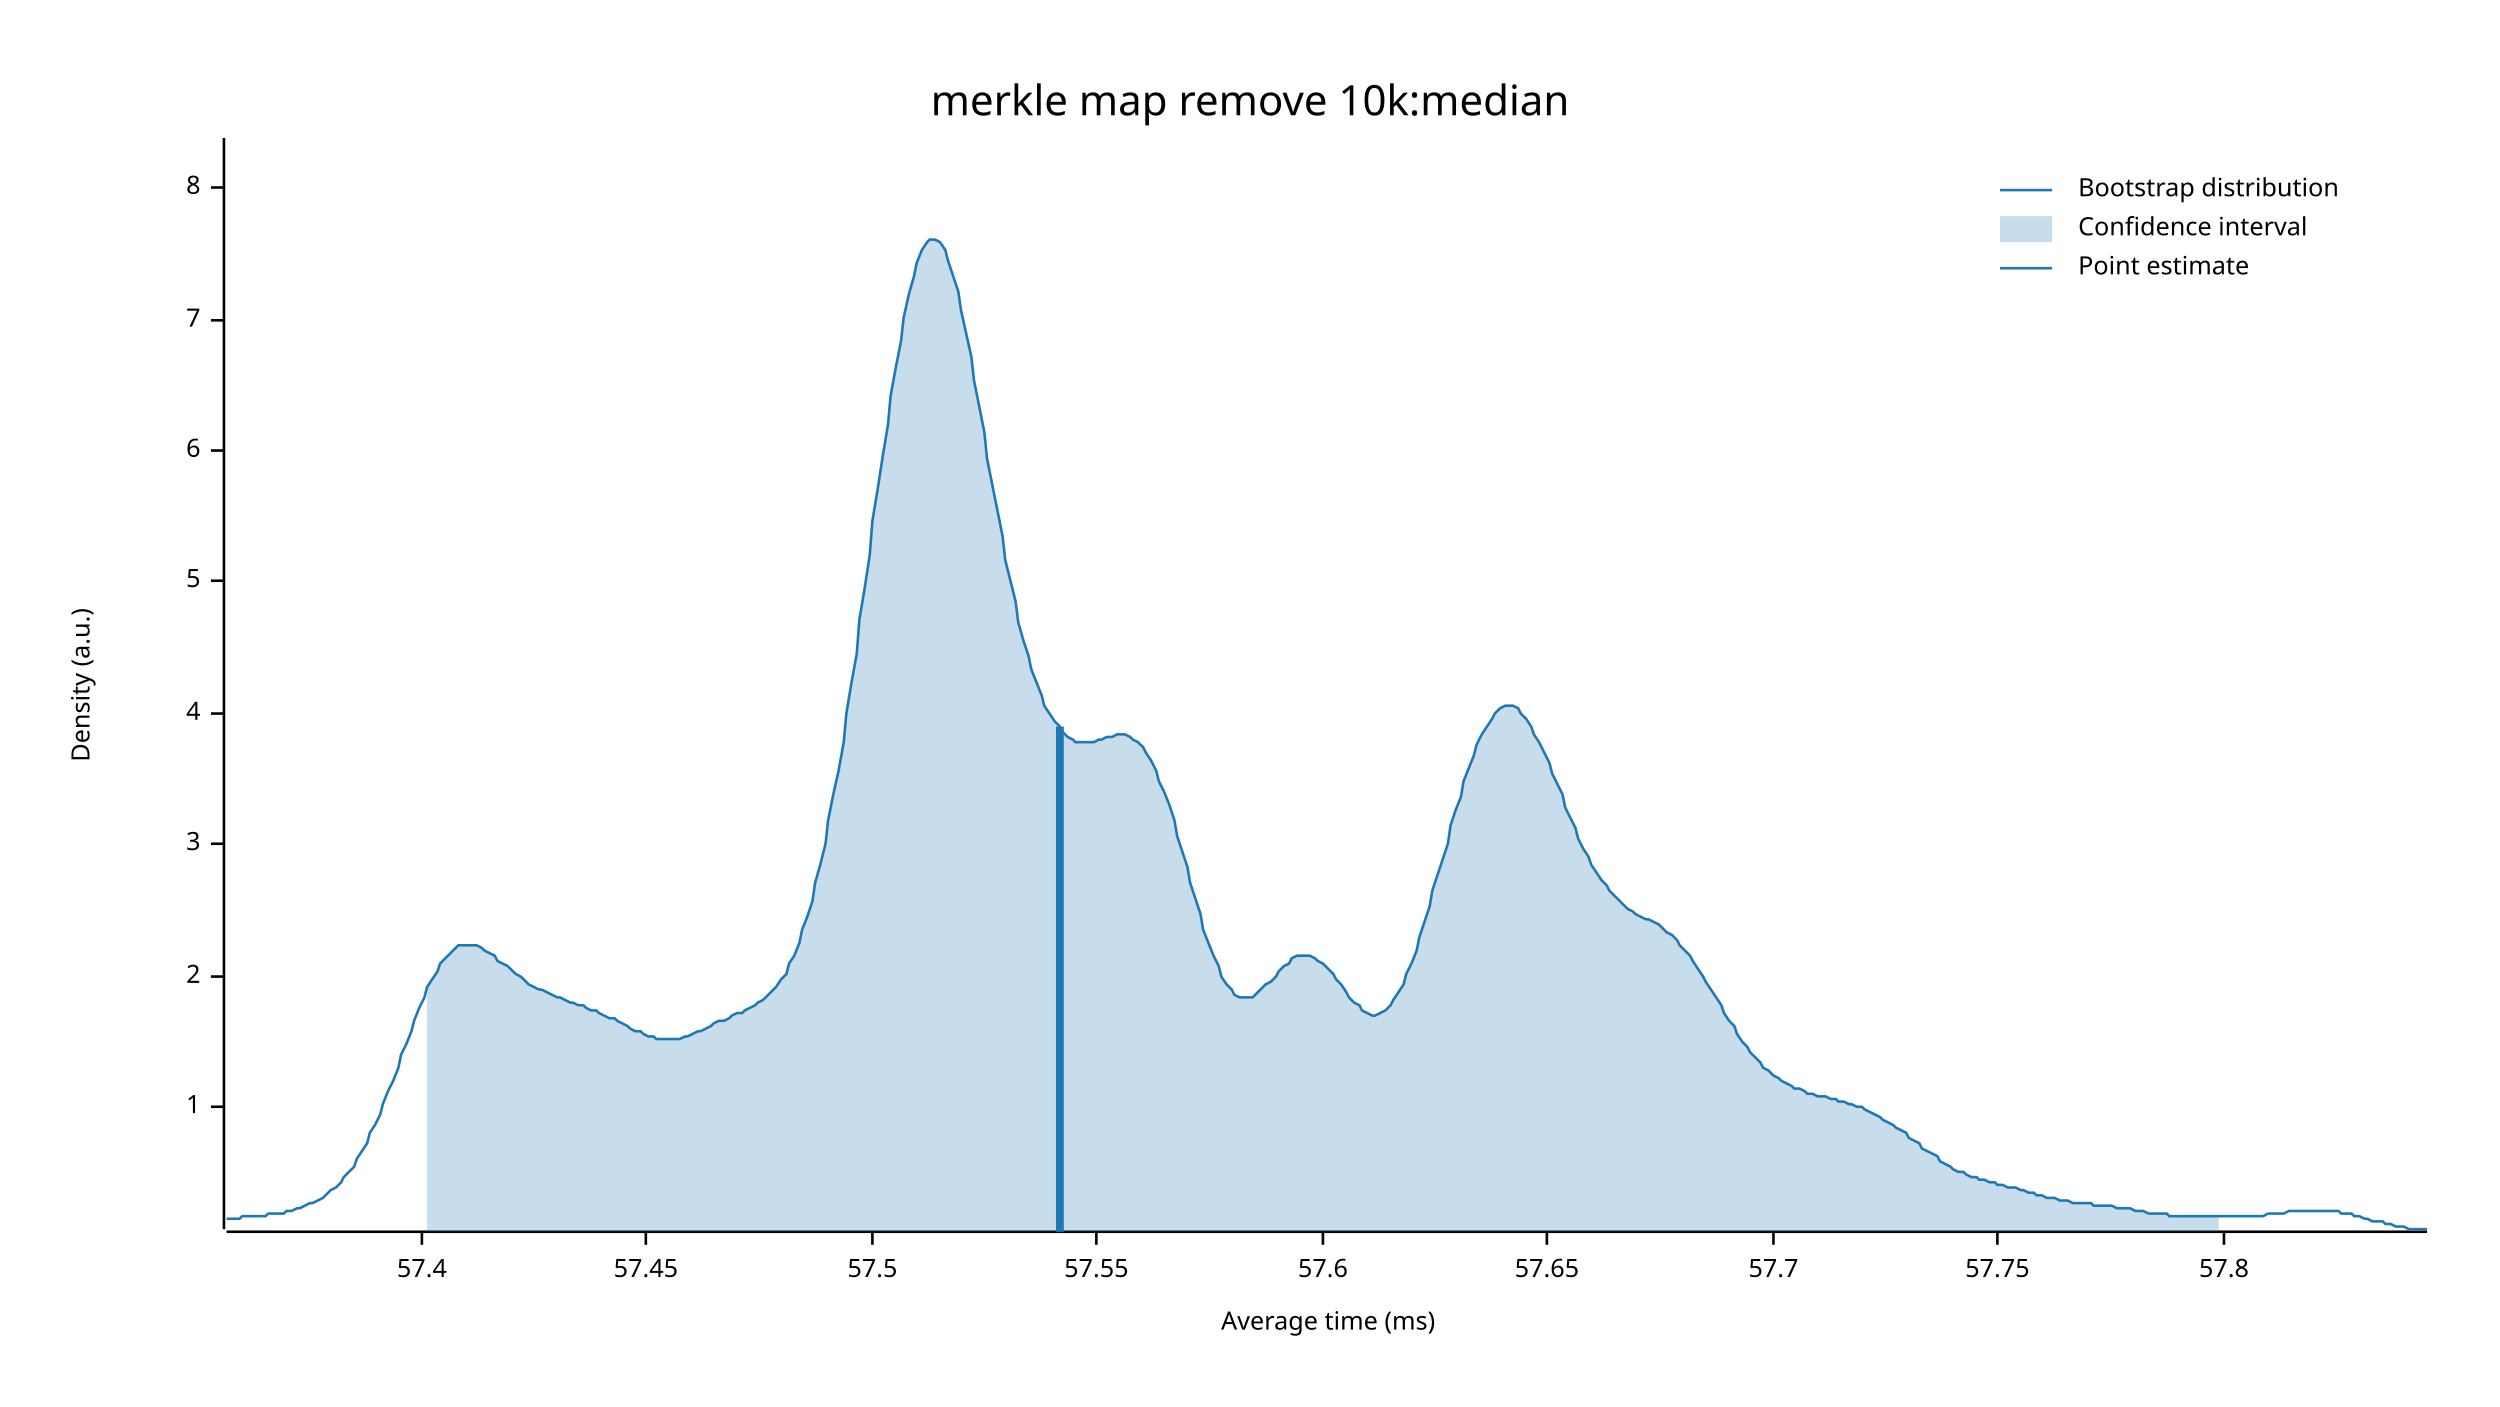
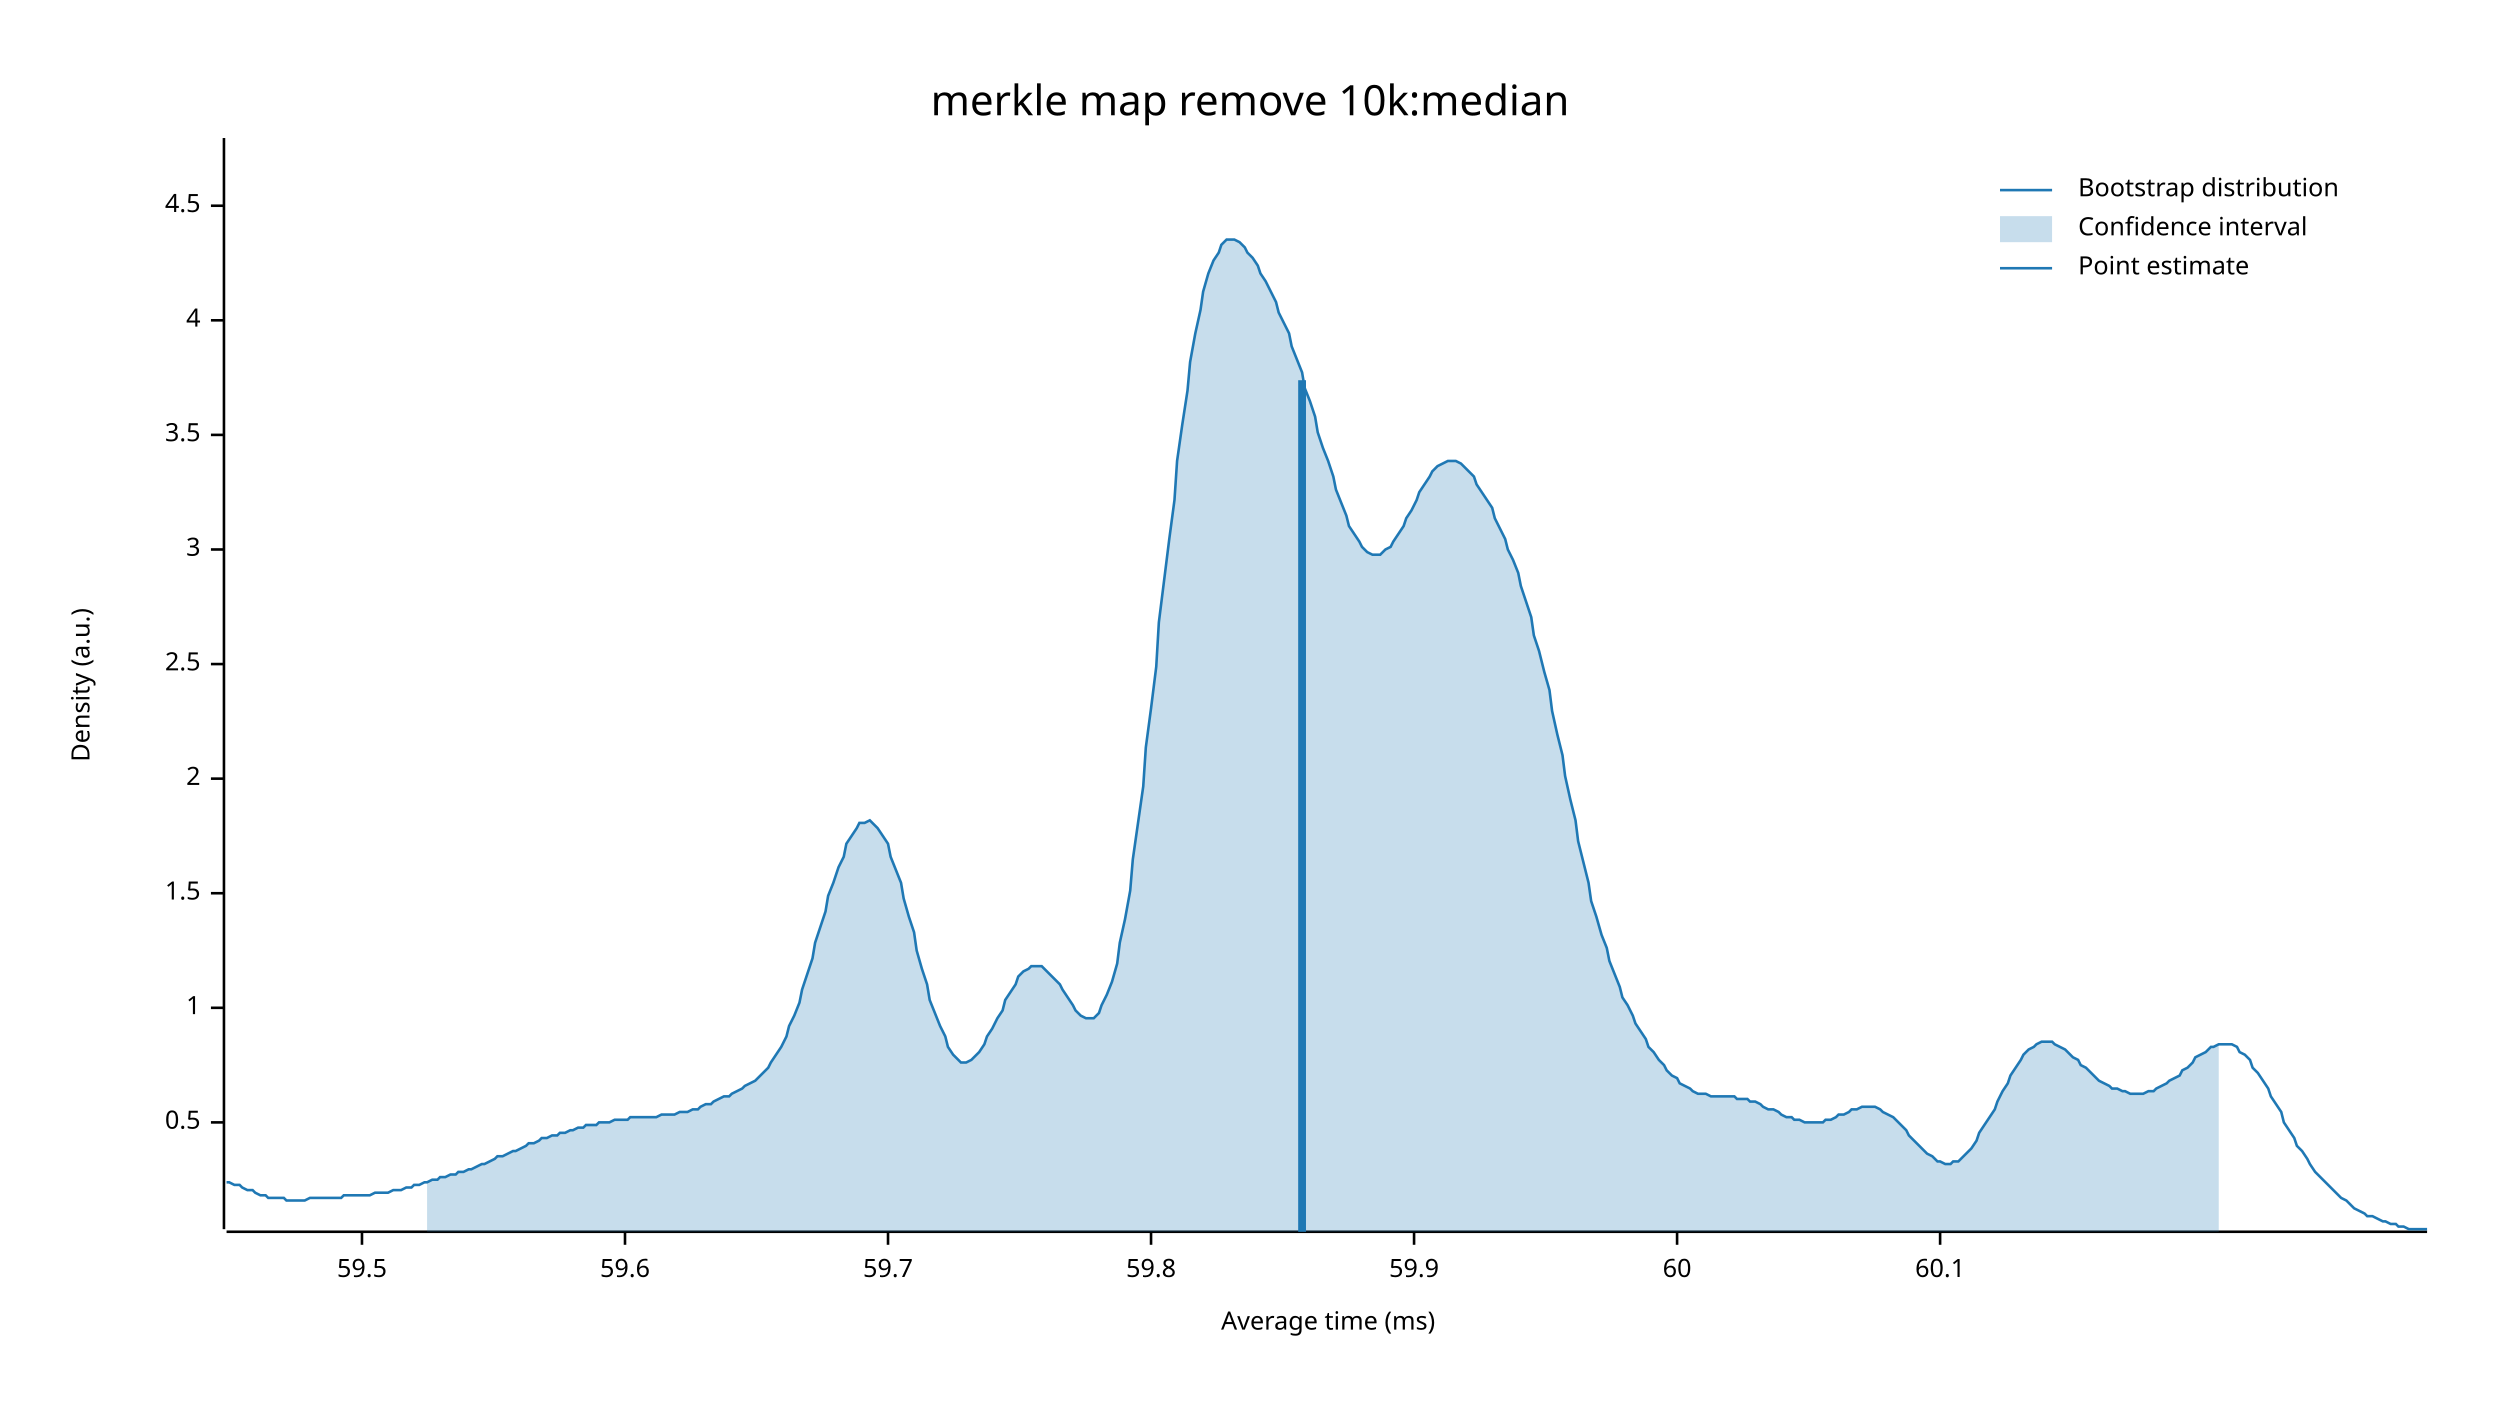
<svg xmlns="http://www.w3.org/2000/svg" width="960" height="540" viewBox="0 0 960 540">
  <text x="480" y="32" dy="0.76em" text-anchor="middle" font-family="sans-serif" font-size="16.129" opacity="1" fill="#000000">
merkle map remove 10k:median
</text>
  <text x="27" y="263" dy="0.76em" text-anchor="middle" font-family="sans-serif" font-size="9.677" opacity="1" fill="#000000" transform="rotate(270, 27, 263)">
Density (a.u.)
</text>
  <text x="510" y="513" dy="-0.5ex" text-anchor="middle" font-family="sans-serif" font-size="9.677" opacity="1" fill="#000000">
Average time (ms)
</text>
  <polyline fill="none" opacity="1" stroke="#000000" stroke-width="1" points="86,53 86,472 " />
-   <text x="77" y="425" dy="0.5ex" text-anchor="end" font-family="sans-serif" font-size="9.677" opacity="1" fill="#000000">
+   <text x="77" y="431" dy="0.5ex" text-anchor="end" font-family="sans-serif" font-size="9.677" opacity="1" fill="#000000">
+ 0.5
+ </text>
+   <polyline fill="none" opacity="1" stroke="#000000" stroke-width="1" points="81,431 86,431 " />
+   <text x="77" y="387" dy="0.5ex" text-anchor="end" font-family="sans-serif" font-size="9.677" opacity="1" fill="#000000">
1
</text>
-   <polyline fill="none" opacity="1" stroke="#000000" stroke-width="1" points="81,425 86,425 " />
-   <text x="77" y="375" dy="0.5ex" text-anchor="end" font-family="sans-serif" font-size="9.677" opacity="1" fill="#000000">
+   <polyline fill="none" opacity="1" stroke="#000000" stroke-width="1" points="81,387 86,387 " />
+   <text x="77" y="343" dy="0.5ex" text-anchor="end" font-family="sans-serif" font-size="9.677" opacity="1" fill="#000000">
+ 1.5
+ </text>
+   <polyline fill="none" opacity="1" stroke="#000000" stroke-width="1" points="81,343 86,343 " />
+   <text x="77" y="299" dy="0.5ex" text-anchor="end" font-family="sans-serif" font-size="9.677" opacity="1" fill="#000000">
2
</text>
-   <polyline fill="none" opacity="1" stroke="#000000" stroke-width="1" points="81,375 86,375 " />
-   <text x="77" y="324" dy="0.5ex" text-anchor="end" font-family="sans-serif" font-size="9.677" opacity="1" fill="#000000">
+   <polyline fill="none" opacity="1" stroke="#000000" stroke-width="1" points="81,299 86,299 " />
+   <text x="77" y="255" dy="0.5ex" text-anchor="end" font-family="sans-serif" font-size="9.677" opacity="1" fill="#000000">
+ 2.5
+ </text>
+   <polyline fill="none" opacity="1" stroke="#000000" stroke-width="1" points="81,255 86,255 " />
+   <text x="77" y="211" dy="0.5ex" text-anchor="end" font-family="sans-serif" font-size="9.677" opacity="1" fill="#000000">
3
</text>
-   <polyline fill="none" opacity="1" stroke="#000000" stroke-width="1" points="81,324 86,324 " />
-   <text x="77" y="274" dy="0.5ex" text-anchor="end" font-family="sans-serif" font-size="9.677" opacity="1" fill="#000000">
+   <polyline fill="none" opacity="1" stroke="#000000" stroke-width="1" points="81,211 86,211 " />
+   <text x="77" y="167" dy="0.5ex" text-anchor="end" font-family="sans-serif" font-size="9.677" opacity="1" fill="#000000">
+ 3.5
+ </text>
+   <polyline fill="none" opacity="1" stroke="#000000" stroke-width="1" points="81,167 86,167 " />
+   <text x="77" y="123" dy="0.5ex" text-anchor="end" font-family="sans-serif" font-size="9.677" opacity="1" fill="#000000">
4
</text>
-   <polyline fill="none" opacity="1" stroke="#000000" stroke-width="1" points="81,274 86,274 " />
-   <text x="77" y="223" dy="0.5ex" text-anchor="end" font-family="sans-serif" font-size="9.677" opacity="1" fill="#000000">
- 5
+   <polyline fill="none" opacity="1" stroke="#000000" stroke-width="1" points="81,123 86,123 " />
+   <text x="77" y="79" dy="0.5ex" text-anchor="end" font-family="sans-serif" font-size="9.677" opacity="1" fill="#000000">
+ 4.5
</text>
-   <polyline fill="none" opacity="1" stroke="#000000" stroke-width="1" points="81,223 86,223 " />
-   <text x="77" y="173" dy="0.5ex" text-anchor="end" font-family="sans-serif" font-size="9.677" opacity="1" fill="#000000">
- 6
+   <polyline fill="none" opacity="1" stroke="#000000" stroke-width="1" points="81,79 86,79 " />
+   <polyline fill="none" opacity="1" stroke="#000000" stroke-width="1" points="87,473 932,473 " />
+   <text x="139" y="483" dy="0.76em" text-anchor="middle" font-family="sans-serif" font-size="9.677" opacity="1" fill="#000000">
+ 59.5
</text>
-   <polyline fill="none" opacity="1" stroke="#000000" stroke-width="1" points="81,173 86,173 " />
-   <text x="77" y="123" dy="0.5ex" text-anchor="end" font-family="sans-serif" font-size="9.677" opacity="1" fill="#000000">
- 7
+   <polyline fill="none" opacity="1" stroke="#000000" stroke-width="1" points="139,473 139,478 " />
+   <text x="240" y="483" dy="0.76em" text-anchor="middle" font-family="sans-serif" font-size="9.677" opacity="1" fill="#000000">
+ 59.6
</text>
-   <polyline fill="none" opacity="1" stroke="#000000" stroke-width="1" points="81,123 86,123 " />
-   <text x="77" y="72" dy="0.5ex" text-anchor="end" font-family="sans-serif" font-size="9.677" opacity="1" fill="#000000">
- 8
+   <polyline fill="none" opacity="1" stroke="#000000" stroke-width="1" points="240,473 240,478 " />
+   <text x="341" y="483" dy="0.76em" text-anchor="middle" font-family="sans-serif" font-size="9.677" opacity="1" fill="#000000">
+ 59.7
</text>
-   <polyline fill="none" opacity="1" stroke="#000000" stroke-width="1" points="81,72 86,72 " />
-   <polyline fill="none" opacity="1" stroke="#000000" stroke-width="1" points="87,473 932,473 " />
-   <text x="162" y="483" dy="0.76em" text-anchor="middle" font-family="sans-serif" font-size="9.677" opacity="1" fill="#000000">
- 57.4
+   <polyline fill="none" opacity="1" stroke="#000000" stroke-width="1" points="341,473 341,478 " />
+   <text x="442" y="483" dy="0.76em" text-anchor="middle" font-family="sans-serif" font-size="9.677" opacity="1" fill="#000000">
+ 59.8
</text>
-   <polyline fill="none" opacity="1" stroke="#000000" stroke-width="1" points="162,473 162,478 " />
-   <text x="248" y="483" dy="0.76em" text-anchor="middle" font-family="sans-serif" font-size="9.677" opacity="1" fill="#000000">
- 57.45
+   <polyline fill="none" opacity="1" stroke="#000000" stroke-width="1" points="442,473 442,478 " />
+   <text x="543" y="483" dy="0.76em" text-anchor="middle" font-family="sans-serif" font-size="9.677" opacity="1" fill="#000000">
+ 59.9
</text>
-   <polyline fill="none" opacity="1" stroke="#000000" stroke-width="1" points="248,473 248,478 " />
-   <text x="335" y="483" dy="0.76em" text-anchor="middle" font-family="sans-serif" font-size="9.677" opacity="1" fill="#000000">
- 57.5
+   <polyline fill="none" opacity="1" stroke="#000000" stroke-width="1" points="543,473 543,478 " />
+   <text x="644" y="483" dy="0.76em" text-anchor="middle" font-family="sans-serif" font-size="9.677" opacity="1" fill="#000000">
+ 60
</text>
-   <polyline fill="none" opacity="1" stroke="#000000" stroke-width="1" points="335,473 335,478 " />
-   <text x="421" y="483" dy="0.76em" text-anchor="middle" font-family="sans-serif" font-size="9.677" opacity="1" fill="#000000">
- 57.55
+   <polyline fill="none" opacity="1" stroke="#000000" stroke-width="1" points="644,473 644,478 " />
+   <text x="745" y="483" dy="0.76em" text-anchor="middle" font-family="sans-serif" font-size="9.677" opacity="1" fill="#000000">
+ 60.1
</text>
-   <polyline fill="none" opacity="1" stroke="#000000" stroke-width="1" points="421,473 421,478 " />
-   <text x="508" y="483" dy="0.76em" text-anchor="middle" font-family="sans-serif" font-size="9.677" opacity="1" fill="#000000">
- 57.6
- </text>
-   <polyline fill="none" opacity="1" stroke="#000000" stroke-width="1" points="508,473 508,478 " />
-   <text x="594" y="483" dy="0.76em" text-anchor="middle" font-family="sans-serif" font-size="9.677" opacity="1" fill="#000000">
- 57.65
- </text>
-   <polyline fill="none" opacity="1" stroke="#000000" stroke-width="1" points="594,473 594,478 " />
-   <text x="681" y="483" dy="0.76em" text-anchor="middle" font-family="sans-serif" font-size="9.677" opacity="1" fill="#000000">
- 57.7
- </text>
-   <polyline fill="none" opacity="1" stroke="#000000" stroke-width="1" points="681,473 681,478 " />
-   <text x="767" y="483" dy="0.76em" text-anchor="middle" font-family="sans-serif" font-size="9.677" opacity="1" fill="#000000">
- 57.75
- </text>
-   <polyline fill="none" opacity="1" stroke="#000000" stroke-width="1" points="767,473 767,478 " />
-   <text x="854" y="483" dy="0.76em" text-anchor="middle" font-family="sans-serif" font-size="9.677" opacity="1" fill="#000000">
- 57.8
- </text>
-   <polyline fill="none" opacity="1" stroke="#000000" stroke-width="1" points="854,473 854,478 " />
-   <polyline fill="none" opacity="1" stroke="#1F78B4" stroke-width="1" points="87,468 88,468 90,468 92,468 93,467 95,467 97,467 98,467 100,467 102,467 103,466 105,466 107,466 109,466 110,465 112,465 114,464 115,464 117,463 119,462 120,462 122,461 124,460 125,459 127,457 129,456 131,454 132,452 134,450 136,448 137,445 139,442 141,439 142,435 144,432 146,428 147,424 149,419 151,415 153,410 154,405 156,401 158,396 159,392 161,387 163,383 164,379 166,376 168,373 169,370 171,368 173,366 175,364 176,363 178,363 180,363 181,363 183,363 185,364 186,365 188,366 190,367 191,369 193,370 195,371 197,373 198,374 200,375 202,377 203,378 205,379 207,380 208,380 210,381 212,382 214,383 215,383 217,384 219,385 220,385 222,386 224,386 225,387 227,388 229,388 230,389 232,390 234,391 236,391 237,392 239,393 241,394 242,395 244,396 246,396 247,397 249,398 251,398 252,399 254,399 256,399 258,399 259,399 261,399 263,398 264,398 266,397 268,396 269,396 271,395 273,394 274,393 276,392 278,392 280,391 281,390 283,389 285,389 286,388 288,387 290,386 291,385 293,384 295,382 296,381 298,379 300,376 302,374 303,370 305,367 307,362 308,357 310,352 312,346 313,339 315,332 317,324 318,315 320,305 322,296 324,285 325,274 327,262 329,251 330,238 332,226 334,213 335,200 337,188 339,175 341,163 342,152 344,141 346,131 347,122 349,113 351,106 352,101 354,96 356,93 357,92 359,92 361,93 363,96 364,100 366,106 368,112 369,119 371,128 373,137 374,146 376,156 378,166 379,176 381,186 383,196 385,206 386,215 388,223 390,231 391,239 393,246 395,252 396,257 398,262 400,267 401,271 403,274 405,277 407,279 408,281 410,283 412,284 413,285 415,285 417,285 418,285 420,285 422,284 423,284 425,283 427,283 429,282 430,282 432,282 434,283 435,284 437,285 439,287 440,289 442,292 444,296 445,300 447,304 449,309 451,315 452,321 454,327 456,333 457,339 459,345 461,351 462,357 464,362 466,367 468,371 469,375 471,378 473,380 474,382 476,383 478,383 479,383 481,383 483,381 484,380 486,378 488,377 490,375 491,373 493,371 495,370 496,368 498,367 500,367 501,367 503,367 505,368 506,369 508,370 510,372 512,374 513,376 515,378 517,381 518,383 520,385 522,386 523,388 525,389 527,390 528,390 530,389 532,388 534,386 535,384 537,381 539,378 540,374 542,370 544,365 545,360 547,354 549,348 550,342 552,336 554,330 556,324 557,317 559,311 561,306 562,300 564,295 566,290 567,286 569,282 571,279 573,276 574,274 576,272 578,271 579,271 581,271 583,272 584,274 586,276 588,279 589,282 591,285 593,289 595,293 596,297 598,301 600,305 601,310 603,314 605,318 606,322 608,326 610,329 611,332 613,335 615,338 617,340 618,342 620,344 622,346 623,347 625,349 627,350 628,351 630,352 632,353 633,353 635,354 637,355 639,357 640,358 642,359 644,361 645,363 647,365 649,367 650,369 652,372 654,375 655,377 657,380 659,383 661,386 662,389 664,392 666,394 667,397 669,400 671,402 672,404 674,406 676,408 677,410 679,411 681,413 683,414 684,415 686,416 688,417 689,418 691,418 693,419 694,420 696,420 698,421 700,421 701,421 703,422 705,422 706,423 708,423 710,424 711,424 713,425 715,425 716,426 718,427 720,428 722,429 723,430 725,431 727,432 728,433 730,434 732,435 733,437 735,438 737,439 738,441 740,442 742,443 744,444 745,446 747,447 749,448 750,449 752,450 754,450 755,451 757,452 759,452 760,453 762,453 764,454 766,454 767,455 769,455 771,456 772,456 774,456 776,457 777,457 779,458 781,458 782,459 784,459 786,460 788,460 789,460 791,461 793,461 794,461 796,462 798,462 799,462 801,462 803,462 804,463 806,463 808,463 810,463 811,463 813,464 815,464 816,464 818,464 820,465 821,465 823,465 825,466 827,466 828,466 830,466 832,466 833,467 835,467 837,467 838,467 840,467 842,467 843,467 845,467 847,467 849,467 850,467 852,467 854,467 855,467 857,467 859,467 860,467 862,467 864,467 865,467 867,467 869,467 871,466 872,466 874,466 876,466 877,466 879,465 881,465 882,465 884,465 886,465 887,465 889,465 891,465 893,465 894,465 896,465 898,465 899,466 901,466 903,466 904,467 906,467 908,468 909,468 911,469 913,469 915,469 916,470 918,470 920,471 921,471 923,471 925,472 926,472 928,472 930,472 932,472 " />
-   <polygon opacity="0.25" fill="#1F78B4" points="164,379 166,376 168,373 169,370 171,368 173,366 175,364 176,363 178,363 180,363 181,363 183,363 185,364 186,365 188,366 190,367 191,369 193,370 195,371 197,373 198,374 200,375 202,377 203,378 205,379 207,380 208,380 210,381 212,382 214,383 215,383 217,384 219,385 220,385 222,386 224,386 225,387 227,388 229,388 230,389 232,390 234,391 236,391 237,392 239,393 241,394 242,395 244,396 246,396 247,397 249,398 251,398 252,399 254,399 256,399 258,399 259,399 261,399 263,398 264,398 266,397 268,396 269,396 271,395 273,394 274,393 276,392 278,392 280,391 281,390 283,389 285,389 286,388 288,387 290,386 291,385 293,384 295,382 296,381 298,379 300,376 302,374 303,370 305,367 307,362 308,357 310,352 312,346 313,339 315,332 317,324 318,315 320,305 322,296 324,285 325,274 327,262 329,251 330,238 332,226 334,213 335,200 337,188 339,175 341,163 342,152 344,141 346,131 347,122 349,113 351,106 352,101 354,96 356,93 357,92 359,92 361,93 363,96 364,100 366,106 368,112 369,119 371,128 373,137 374,146 376,156 378,166 379,176 381,186 383,196 385,206 386,215 388,223 390,231 391,239 393,246 395,252 396,257 398,262 400,267 401,271 403,274 405,277 407,279 408,281 410,283 412,284 413,285 415,285 417,285 418,285 420,285 422,284 423,284 425,283 427,283 429,282 430,282 432,282 434,283 435,284 437,285 439,287 440,289 442,292 444,296 445,300 447,304 449,309 451,315 452,321 454,327 456,333 457,339 459,345 461,351 462,357 464,362 466,367 468,371 469,375 471,378 473,380 474,382 476,383 478,383 479,383 481,383 483,381 484,380 486,378 488,377 490,375 491,373 493,371 495,370 496,368 498,367 500,367 501,367 503,367 505,368 506,369 508,370 510,372 512,374 513,376 515,378 517,381 518,383 520,385 522,386 523,388 525,389 527,390 528,390 530,389 532,388 534,386 535,384 537,381 539,378 540,374 542,370 544,365 545,360 547,354 549,348 550,342 552,336 554,330 556,324 557,317 559,311 561,306 562,300 564,295 566,290 567,286 569,282 571,279 573,276 574,274 576,272 578,271 579,271 581,271 583,272 584,274 586,276 588,279 589,282 591,285 593,289 595,293 596,297 598,301 600,305 601,310 603,314 605,318 606,322 608,326 610,329 611,332 613,335 615,338 617,340 618,342 620,344 622,346 623,347 625,349 627,350 628,351 630,352 632,353 633,353 635,354 637,355 639,357 640,358 642,359 644,361 645,363 647,365 649,367 650,369 652,372 654,375 655,377 657,380 659,383 661,386 662,389 664,392 666,394 667,397 669,400 671,402 672,404 674,406 676,408 677,410 679,411 681,413 683,414 684,415 686,416 688,417 689,418 691,418 693,419 694,420 696,420 698,421 700,421 701,421 703,422 705,422 706,423 708,423 710,424 711,424 713,425 715,425 716,426 718,427 720,428 722,429 723,430 725,431 727,432 728,433 730,434 732,435 733,437 735,438 737,439 738,441 740,442 742,443 744,444 745,446 747,447 749,448 750,449 752,450 754,450 755,451 757,452 759,452 760,453 762,453 764,454 766,454 767,455 769,455 771,456 772,456 774,456 776,457 777,457 779,458 781,458 782,459 784,459 786,460 788,460 789,460 791,461 793,461 794,461 796,462 798,462 799,462 801,462 803,462 804,463 806,463 808,463 810,463 811,463 813,464 815,464 816,464 818,464 820,465 821,465 823,465 825,466 827,466 828,466 830,466 832,466 833,467 835,467 837,467 838,467 840,467 842,467 843,467 845,467 847,467 849,467 850,467 852,467 852,473 164,473 " />
-   <polyline fill="none" opacity="1" stroke="#1F78B4" stroke-width="3" points="407,473 407,279 " />
+   <polyline fill="none" opacity="1" stroke="#000000" stroke-width="1" points="745,473 745,478 " />
+   <polyline fill="none" opacity="1" stroke="#1F78B4" stroke-width="1" points="87,454 88,454 90,455 92,455 93,456 95,457 97,457 98,458 100,459 102,459 103,460 105,460 107,460 109,460 110,461 112,461 114,461 115,461 117,461 119,460 120,460 122,460 124,460 125,460 127,460 129,460 131,460 132,459 134,459 136,459 137,459 139,459 141,459 142,459 144,458 146,458 147,458 149,458 151,457 153,457 154,457 156,456 158,456 159,455 161,455 163,454 164,454 166,453 168,453 169,452 171,452 173,451 175,451 176,450 178,450 180,449 181,449 183,448 185,447 186,447 188,446 190,445 191,444 193,444 195,443 197,442 198,442 200,441 202,440 203,439 205,439 207,438 208,437 210,437 212,436 214,436 215,435 217,435 219,434 220,434 222,433 224,433 225,432 227,432 229,432 230,431 232,431 234,431 236,430 237,430 239,430 241,430 242,429 244,429 246,429 247,429 249,429 251,429 252,429 254,428 256,428 258,428 259,428 261,427 263,427 264,427 266,426 268,426 269,425 271,424 273,424 274,423 276,422 278,421 280,421 281,420 283,419 285,418 286,417 288,416 290,415 291,414 293,412 295,410 296,408 298,405 300,402 302,398 303,394 305,390 307,385 308,380 310,374 312,368 313,362 315,356 317,350 318,344 320,339 322,333 324,329 325,324 327,321 329,318 330,316 332,316 334,315 335,316 337,318 339,321 341,324 342,329 344,334 346,339 347,345 349,352 351,358 352,365 354,372 356,378 357,384 359,389 361,394 363,398 364,402 366,405 368,407 369,408 371,408 373,407 374,406 376,404 378,401 379,398 381,395 383,391 385,388 386,384 388,381 390,378 391,375 393,373 395,372 396,371 398,371 400,371 401,372 403,374 405,376 407,378 408,380 410,383 412,386 413,388 415,390 417,391 418,391 420,391 422,389 423,386 425,382 427,377 429,370 430,362 432,353 434,342 435,330 437,316 439,302 440,287 442,272 444,256 445,239 447,223 449,207 451,192 452,177 454,163 456,150 457,139 459,128 461,119 462,112 464,105 466,100 468,97 469,94 471,92 473,92 474,92 476,93 478,95 479,97 481,99 483,102 484,105 486,108 488,112 490,116 491,120 493,124 495,128 496,133 498,138 500,143 501,149 503,154 505,160 506,166 508,172 510,177 512,183 513,188 515,193 517,198 518,202 520,205 522,208 523,210 525,212 527,213 528,213 530,213 532,211 534,210 535,208 537,205 539,202 540,199 542,196 544,192 545,189 547,186 549,183 550,181 552,179 554,178 556,177 557,177 559,177 561,178 562,179 564,181 566,183 567,186 569,189 571,192 573,195 574,199 576,203 578,207 579,211 581,215 583,220 584,225 586,231 588,237 589,244 591,250 593,258 595,265 596,273 598,282 600,290 601,298 603,307 605,315 606,323 608,331 610,339 611,346 613,352 615,359 617,364 618,369 620,374 622,379 623,383 625,386 627,390 628,393 630,396 632,399 633,402 635,404 637,407 639,409 640,411 642,413 644,414 645,416 647,417 649,418 650,419 652,420 654,420 655,420 657,421 659,421 661,421 662,421 664,421 666,421 667,422 669,422 671,422 672,423 674,423 676,424 677,425 679,426 681,426 683,427 684,428 686,429 688,429 689,430 691,430 693,431 694,431 696,431 698,431 700,431 701,430 703,430 705,429 706,428 708,428 710,427 711,426 713,426 715,425 716,425 718,425 720,425 722,426 723,427 725,428 727,429 728,430 730,432 732,434 733,436 735,438 737,440 738,441 740,443 742,444 744,446 745,446 747,447 749,447 750,446 752,446 754,444 755,443 757,441 759,438 760,435 762,432 764,429 766,426 767,423 769,419 771,416 772,413 774,410 776,407 777,405 779,403 781,402 782,401 784,400 786,400 788,400 789,401 791,402 793,403 794,404 796,406 798,407 799,409 801,410 803,412 804,413 806,415 808,416 810,417 811,418 813,418 815,419 816,419 818,420 820,420 821,420 823,420 825,419 827,419 828,418 830,417 832,416 833,415 835,414 837,413 838,411 840,410 842,408 843,406 845,405 847,404 849,402 850,402 852,401 854,401 855,401 857,401 859,402 860,404 862,405 864,407 865,410 867,412 869,415 871,418 872,421 874,424 876,427 877,431 879,434 881,437 882,440 884,442 886,445 887,447 889,450 891,452 893,454 894,455 896,457 898,459 899,460 901,461 903,463 904,464 906,465 908,466 909,467 911,467 913,468 915,469 916,469 918,470 920,470 921,471 923,471 925,472 926,472 928,472 930,472 932,472 " />
+   <polygon opacity="0.25" fill="#1F78B4" points="164,454 166,453 168,453 169,452 171,452 173,451 175,451 176,450 178,450 180,449 181,449 183,448 185,447 186,447 188,446 190,445 191,444 193,444 195,443 197,442 198,442 200,441 202,440 203,439 205,439 207,438 208,437 210,437 212,436 214,436 215,435 217,435 219,434 220,434 222,433 224,433 225,432 227,432 229,432 230,431 232,431 234,431 236,430 237,430 239,430 241,430 242,429 244,429 246,429 247,429 249,429 251,429 252,429 254,428 256,428 258,428 259,428 261,427 263,427 264,427 266,426 268,426 269,425 271,424 273,424 274,423 276,422 278,421 280,421 281,420 283,419 285,418 286,417 288,416 290,415 291,414 293,412 295,410 296,408 298,405 300,402 302,398 303,394 305,390 307,385 308,380 310,374 312,368 313,362 315,356 317,350 318,344 320,339 322,333 324,329 325,324 327,321 329,318 330,316 332,316 334,315 335,316 337,318 339,321 341,324 342,329 344,334 346,339 347,345 349,352 351,358 352,365 354,372 356,378 357,384 359,389 361,394 363,398 364,402 366,405 368,407 369,408 371,408 373,407 374,406 376,404 378,401 379,398 381,395 383,391 385,388 386,384 388,381 390,378 391,375 393,373 395,372 396,371 398,371 400,371 401,372 403,374 405,376 407,378 408,380 410,383 412,386 413,388 415,390 417,391 418,391 420,391 422,389 423,386 425,382 427,377 429,370 430,362 432,353 434,342 435,330 437,316 439,302 440,287 442,272 444,256 445,239 447,223 449,207 451,192 452,177 454,163 456,150 457,139 459,128 461,119 462,112 464,105 466,100 468,97 469,94 471,92 473,92 474,92 476,93 478,95 479,97 481,99 483,102 484,105 486,108 488,112 490,116 491,120 493,124 495,128 496,133 498,138 500,143 501,149 503,154 505,160 506,166 508,172 510,177 512,183 513,188 515,193 517,198 518,202 520,205 522,208 523,210 525,212 527,213 528,213 530,213 532,211 534,210 535,208 537,205 539,202 540,199 542,196 544,192 545,189 547,186 549,183 550,181 552,179 554,178 556,177 557,177 559,177 561,178 562,179 564,181 566,183 567,186 569,189 571,192 573,195 574,199 576,203 578,207 579,211 581,215 583,220 584,225 586,231 588,237 589,244 591,250 593,258 595,265 596,273 598,282 600,290 601,298 603,307 605,315 606,323 608,331 610,339 611,346 613,352 615,359 617,364 618,369 620,374 622,379 623,383 625,386 627,390 628,393 630,396 632,399 633,402 635,404 637,407 639,409 640,411 642,413 644,414 645,416 647,417 649,418 650,419 652,420 654,420 655,420 657,421 659,421 661,421 662,421 664,421 666,421 667,422 669,422 671,422 672,423 674,423 676,424 677,425 679,426 681,426 683,427 684,428 686,429 688,429 689,430 691,430 693,431 694,431 696,431 698,431 700,431 701,430 703,430 705,429 706,428 708,428 710,427 711,426 713,426 715,425 716,425 718,425 720,425 722,426 723,427 725,428 727,429 728,430 730,432 732,434 733,436 735,438 737,440 738,441 740,443 742,444 744,446 745,446 747,447 749,447 750,446 752,446 754,444 755,443 757,441 759,438 760,435 762,432 764,429 766,426 767,423 769,419 771,416 772,413 774,410 776,407 777,405 779,403 781,402 782,401 784,400 786,400 788,400 789,401 791,402 793,403 794,404 796,406 798,407 799,409 801,410 803,412 804,413 806,415 808,416 810,417 811,418 813,418 815,419 816,419 818,420 820,420 821,420 823,420 825,419 827,419 828,418 830,417 832,416 833,415 835,414 837,413 838,411 840,410 842,408 843,406 845,405 847,404 849,402 850,402 852,401 852,473 164,473 " />
+   <polyline fill="none" opacity="1" stroke="#1F78B4" stroke-width="3" points="500,473 500,146 " />
  <text x="798" y="68" dy="0.76em" text-anchor="start" font-family="sans-serif" font-size="9.677" opacity="1" fill="#000000">
Bootstrap distribution
</text>
  <text x="798" y="83" dy="0.76em" text-anchor="start" font-family="sans-serif" font-size="9.677" opacity="1" fill="#000000">
Confidence interval
</text>
  <text x="798" y="98" dy="0.76em" text-anchor="start" font-family="sans-serif" font-size="9.677" opacity="1" fill="#000000">
Point estimate
</text>
  <polyline fill="none" opacity="1" stroke="#1F78B4" stroke-width="1" points="768,73 788,73 " />
  <rect x="768" y="83" width="20" height="10" opacity="0.25" fill="#1F78B4" stroke="none" />
  <polyline fill="none" opacity="1" stroke="#1F78B4" stroke-width="1" points="768,103 788,103 " />
</svg>
